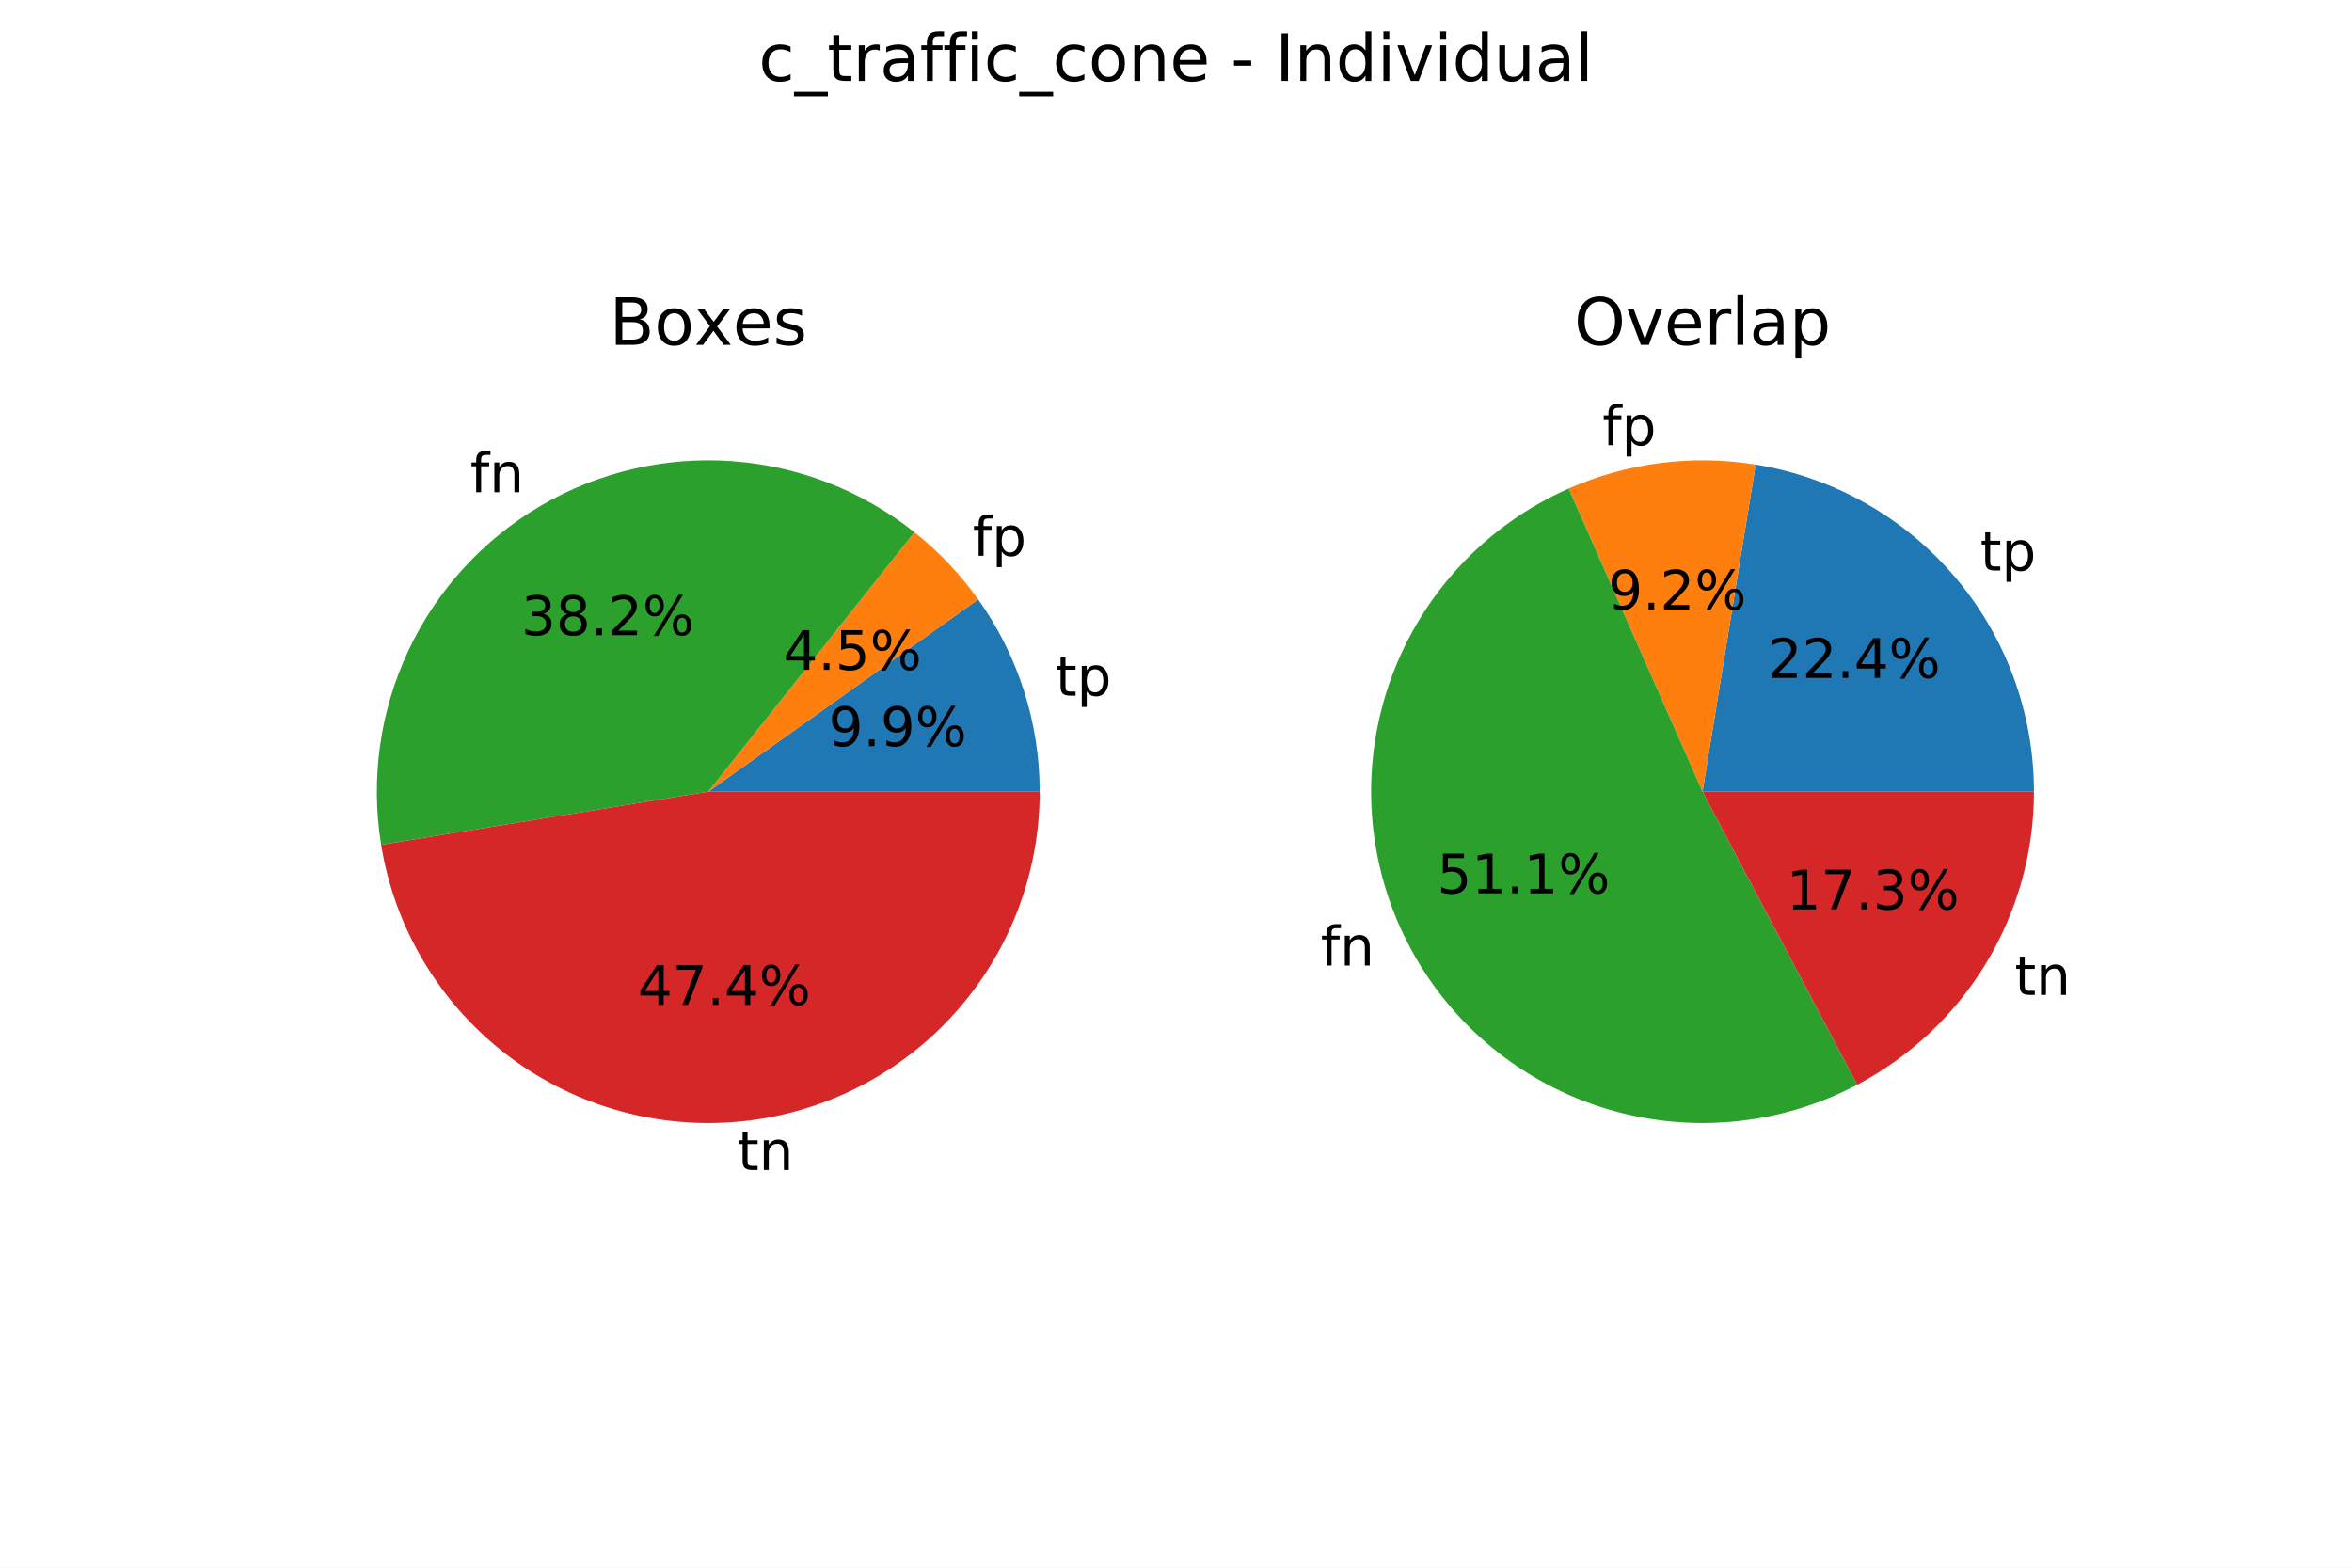
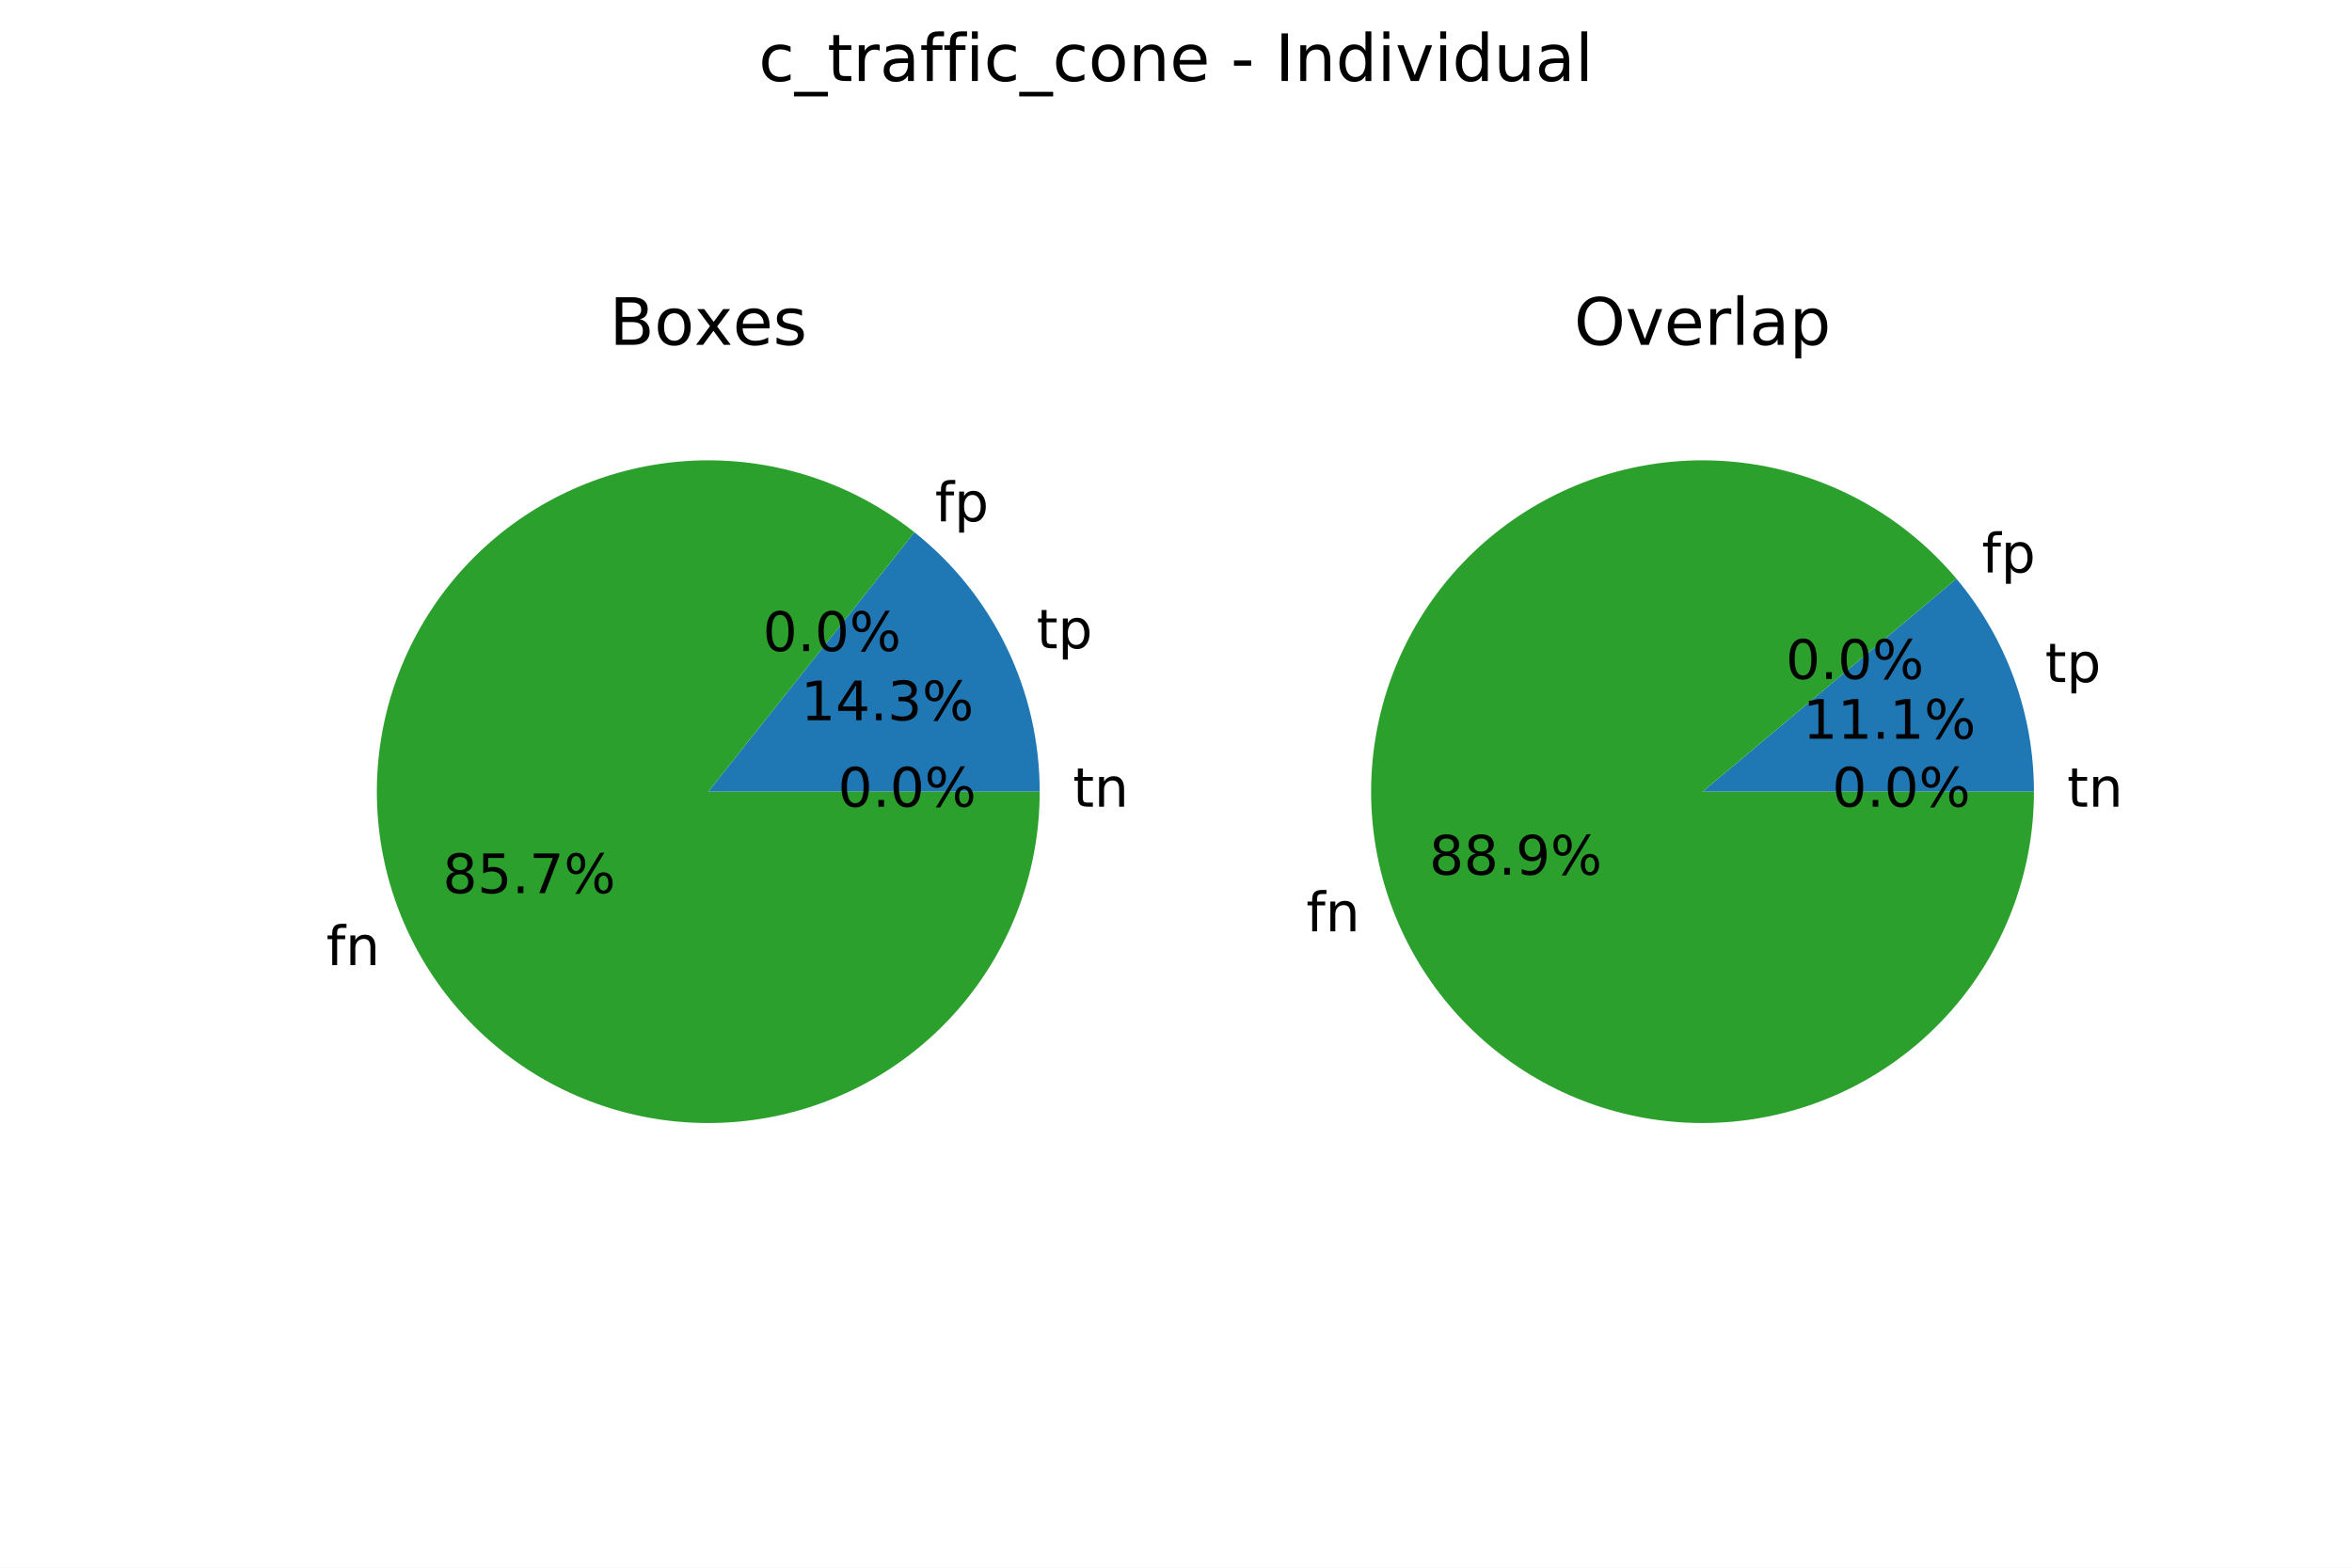
<svg xmlns="http://www.w3.org/2000/svg" xmlns:xlink="http://www.w3.org/1999/xlink" height="288pt" version="1.1" viewBox="0 0 432 288" width="432pt">
  <defs>
    <style type="text/css">
*{stroke-linecap:butt;stroke-linejoin:round;}
  </style>
  </defs>
  <g id="figure_1">
    <g id="patch_1">
      <path d="M 0 288  L 432 288  L 432 0  L 0 0  z " style="fill:#ffffff;" />
    </g>
    <g id="axes_1">
      <g id="patch_2">
-         <path d="M 190.964 145.44  C 190.964 139.146 189.988 132.89 188.07 126.896  C 186.153 120.901 183.317 115.24 179.665 110.114  L 130.091 145.44  L 190.964 145.44  z " style="fill:#1f77b4;" />
+         <path d="M 190.964 145.44  C 190.964 136.277 188.895 127.23 184.911 118.978  C 180.928 110.726 175.132 103.479 167.957 97.778  L 130.091 145.44  L 190.964 145.44  z " style="fill:#1f77b4;" />
      </g>
      <g id="patch_3">
-         <path d="M 179.665 110.114  C 178.014 107.797 176.202 105.599 174.244 103.535  C 172.285 101.472 170.185 99.548 167.957 97.778  L 130.091 145.44  L 179.665 110.114  z " style="fill:#ff7f0e;" />
+         <path d="M 167.957 97.778  C 167.957 97.778 167.957 97.778 167.957 97.778  L 130.091 145.44  L 167.957 97.778  z " style="fill:#ff7f0e;" />
      </g>
      <g id="patch_4">
-         <path d="M 167.957 97.778  C 158.342 90.139 146.636 85.586 134.386 84.719  C 122.136 83.852 109.906 86.713 99.311 92.922  C 88.716 99.132 80.244 108.405 75.014 119.516  C 69.784 130.627 68.037 143.065 70.004 155.187  L 130.091 145.44  L 167.957 97.778  z " style="fill:#2ca02c;" />
+         <path d="M 167.957 97.778  C 162.599 93.521 156.561 90.198 150.097 87.949  C 143.634 85.7 136.837 84.556 129.993 84.567  C 123.15 84.578 116.357 85.743 109.9 88.013  C 103.444 90.283 97.417 93.626 92.072 97.9  C 86.727 102.174 82.141 107.319 78.508 113.119  C 74.874 118.918 72.244 125.289 70.729 131.962  C 69.214 138.636 68.835 145.518 69.608 152.318  C 70.381 159.118 72.296 165.739 75.271 171.902  C 78.246 178.065 82.239 183.683 87.082 188.518  C 91.925 193.353 97.549 197.337 103.717 200.303  C 109.885 203.268 116.509 205.172 123.31 205.934  C 130.111 206.696 136.992 206.306 143.664 204.78  C 150.335 203.254 156.701 200.614 162.495 196.971  C 168.288 193.328 173.426 188.734 177.692 183.383  C 181.958 178.031 185.29 171.998 187.55 165.538  C 189.81 159.079 190.964 152.284 190.964 145.44  L 130.091 145.44  L 167.957 97.778  z " style="fill:#2ca02c;" />
      </g>
      <g id="patch_5">
-         <path d="M 70.004 155.187  C 72.452 170.283 80.503 183.916 92.539 193.35  C 104.576 202.784 119.736 207.344 134.98 206.116  C 150.224 204.888 164.459 197.959 174.83 186.719  C 185.2 175.479 190.964 160.733 190.964 145.44  L 130.091 145.44  L 70.004 155.187  z " style="fill:#d62728;" />
+         <path d="M 190.964 145.44  C 190.964 145.44 190.964 145.44 190.964 145.44  L 130.091 145.44  L 190.964 145.44  z " style="fill:#d62728;" />
      </g>
      <g id="matplotlib.axis_1" />
      <g id="matplotlib.axis_2" />
      <g id="text_1">
        <defs>
          <path d="M 18.312 70.219  L 18.312 54.688  L 36.812 54.688  L 36.812 47.703  L 18.312 47.703  L 18.312 18.016  Q 18.312 11.328 20.141 9.422  Q 21.969 7.516 27.594 7.516  L 36.812 7.516  L 36.812 0  L 27.594 0  Q 17.188 0 13.234 3.875  Q 9.281 7.766 9.281 18.016  L 9.281 47.703  L 2.688 47.703  L 2.688 54.688  L 9.281 54.688  L 9.281 70.219  z " id="DejaVuSans-116" />
          <path d="M 18.109 8.203  L 18.109 -20.797  L 9.078 -20.797  L 9.078 54.688  L 18.109 54.688  L 18.109 46.391  Q 20.953 51.266 25.266 53.625  Q 29.594 56 35.594 56  Q 45.562 56 51.781 48.094  Q 58.016 40.188 58.016 27.297  Q 58.016 14.406 51.781 6.484  Q 45.562 -1.422 35.594 -1.422  Q 29.594 -1.422 25.266 0.953  Q 20.953 3.328 18.109 8.203  z M 48.688 27.297  Q 48.688 37.203 44.609 42.844  Q 40.531 48.484 33.406 48.484  Q 26.266 48.484 22.188 42.844  Q 18.109 37.203 18.109 27.297  Q 18.109 17.391 22.188 11.75  Q 26.266 6.109 33.406 6.109  Q 40.531 6.109 44.609 11.75  Q 48.688 17.391 48.688 27.297  z " id="DejaVuSans-112" />
        </defs>
-         <g transform="translate(193.8681 127.8004)scale(0.1 -0.1)">
+         <g transform="translate(190.3932 119.0913)scale(0.1 -0.1)">
          <use xlink:href="#DejaVuSans-116" />
          <use x="39.209" xlink:href="#DejaVuSans-112" />
        </g>
      </g>
      <g id="text_2">
        <defs>
-           <path d="M 10.984 1.516  L 10.984 10.5  Q 14.703 8.734 18.5 7.812  Q 22.312 6.891 25.984 6.891  Q 35.75 6.891 40.891 13.453  Q 46.047 20.016 46.781 33.406  Q 43.953 29.203 39.594 26.953  Q 35.25 24.703 29.984 24.703  Q 19.047 24.703 12.672 31.312  Q 6.297 37.938 6.297 49.422  Q 6.297 60.641 12.938 67.422  Q 19.578 74.219 30.609 74.219  Q 43.266 74.219 49.922 64.516  Q 56.594 54.828 56.594 36.375  Q 56.594 19.141 48.406 8.859  Q 40.234 -1.422 26.422 -1.422  Q 22.703 -1.422 18.891 -0.688  Q 15.094 0.047 10.984 1.516  z M 30.609 32.422  Q 37.25 32.422 41.125 36.953  Q 45.016 41.5 45.016 49.422  Q 45.016 57.281 41.125 61.844  Q 37.25 66.406 30.609 66.406  Q 23.969 66.406 20.094 61.844  Q 16.219 57.281 16.219 49.422  Q 16.219 41.5 20.094 36.953  Q 23.969 32.422 30.609 32.422  z " id="DejaVuSans-57" />
+           <path d="M 12.406 8.297  L 28.516 8.297  L 28.516 63.922  L 10.984 60.406  L 10.984 69.391  L 28.422 72.906  L 38.281 72.906  L 38.281 8.297  L 54.391 8.297  L 54.391 0  L 12.406 0  z " id="DejaVuSans-49" />
+           <path d="M 37.797 64.312  L 12.891 25.391  L 37.797 25.391  z M 35.203 72.906  L 47.609 72.906  L 47.609 25.391  L 58.016 25.391  L 58.016 17.188  L 47.609 17.188  L 47.609 0  L 37.797 0  L 37.797 17.188  L 4.891 17.188  L 4.891 26.703  z " id="DejaVuSans-52" />
          <path d="M 10.688 12.406  L 21 12.406  L 21 0  L 10.688 0  z " id="DejaVuSans-46" />
+           <path d="M 40.578 39.312  Q 47.656 37.797 51.625 33  Q 55.609 28.219 55.609 21.188  Q 55.609 10.406 48.188 4.484  Q 40.766 -1.422 27.094 -1.422  Q 22.516 -1.422 17.656 -0.516  Q 12.797 0.391 7.625 2.203  L 7.625 11.719  Q 11.719 9.328 16.594 8.109  Q 21.484 6.891 26.812 6.891  Q 36.078 6.891 40.938 10.547  Q 45.797 14.203 45.797 21.188  Q 45.797 27.641 41.281 31.266  Q 36.766 34.906 28.719 34.906  L 20.219 34.906  L 20.219 43.016  L 29.109 43.016  Q 36.375 43.016 40.234 45.922  Q 44.094 48.828 44.094 54.297  Q 44.094 59.906 40.109 62.906  Q 36.141 65.922 28.719 65.922  Q 24.656 65.922 20.016 65.031  Q 15.375 64.156 9.812 62.312  L 9.812 71.094  Q 15.438 72.656 20.344 73.438  Q 25.25 74.219 29.594 74.219  Q 40.828 74.219 47.359 69.109  Q 53.906 64.016 53.906 55.328  Q 53.906 49.266 50.438 45.094  Q 46.969 40.922 40.578 39.312  z " id="DejaVuSans-51" />
          <path d="M 72.703 32.078  Q 68.453 32.078 66.031 28.469  Q 63.625 24.859 63.625 18.406  Q 63.625 12.062 66.031 8.422  Q 68.453 4.781 72.703 4.781  Q 76.859 4.781 79.266 8.422  Q 81.688 12.062 81.688 18.406  Q 81.688 24.812 79.266 28.438  Q 76.859 32.078 72.703 32.078  z M 72.703 38.281  Q 80.422 38.281 84.953 32.906  Q 89.5 27.547 89.5 18.406  Q 89.5 9.281 84.938 3.922  Q 80.375 -1.422 72.703 -1.422  Q 64.891 -1.422 60.344 3.922  Q 55.812 9.281 55.812 18.406  Q 55.812 27.594 60.375 32.938  Q 64.938 38.281 72.703 38.281  z M 22.312 68.016  Q 18.109 68.016 15.688 64.375  Q 13.281 60.75 13.281 54.391  Q 13.281 47.953 15.672 44.328  Q 18.062 40.719 22.312 40.719  Q 26.562 40.719 28.969 44.328  Q 31.391 47.953 31.391 54.391  Q 31.391 60.688 28.953 64.344  Q 26.516 68.016 22.312 68.016  z M 66.406 74.219  L 74.219 74.219  L 28.609 -1.422  L 20.797 -1.422  z M 22.312 74.219  Q 30.031 74.219 34.609 68.875  Q 39.203 63.531 39.203 54.391  Q 39.203 45.172 34.641 39.844  Q 30.078 34.516 22.312 34.516  Q 14.547 34.516 10.031 39.859  Q 5.516 45.219 5.516 54.391  Q 5.516 63.484 10.047 68.844  Q 14.594 74.219 22.312 74.219  z " id="DejaVuSans-37" />
        </defs>
-         <g transform="translate(152.1761 137.0727)scale(0.1 -0.1)">
-           <use xlink:href="#DejaVuSans-57" />
-           <use x="63.623" xlink:href="#DejaVuSans-46" />
-           <use x="95.41" xlink:href="#DejaVuSans-57" />
-           <use x="159.033" xlink:href="#DejaVuSans-37" />
+         <g transform="translate(147.0994 132.3222)scale(0.1 -0.1)">
+           <use xlink:href="#DejaVuSans-49" />
+           <use x="63.623" xlink:href="#DejaVuSans-52" />
+           <use x="127.246" xlink:href="#DejaVuSans-46" />
+           <use x="159.033" xlink:href="#DejaVuSans-51" />
+           <use x="222.656" xlink:href="#DejaVuSans-37" />
        </g>
      </g>
      <g id="text_3">
        <defs>
          <path d="M 37.109 75.984  L 37.109 68.5  L 28.516 68.5  Q 23.688 68.5 21.797 66.547  Q 19.922 64.594 19.922 59.516  L 19.922 54.688  L 34.719 54.688  L 34.719 47.703  L 19.922 47.703  L 19.922 0  L 10.891 0  L 10.891 47.703  L 2.297 47.703  L 2.297 54.688  L 10.891 54.688  L 10.891 58.5  Q 10.891 67.625 15.141 71.797  Q 19.391 75.984 28.609 75.984  z " id="DejaVuSans-102" />
        </defs>
-         <g transform="translate(178.6592 102.1042)scale(0.1 -0.1)">
+         <g transform="translate(171.7438 95.77156)scale(0.1 -0.1)">
          <use xlink:href="#DejaVuSans-102" />
          <use x="35.205" xlink:href="#DejaVuSans-112" />
        </g>
      </g>
      <g id="text_4">
        <defs>
-           <path d="M 37.797 64.312  L 12.891 25.391  L 37.797 25.391  z M 35.203 72.906  L 47.609 72.906  L 47.609 25.391  L 58.016 25.391  L 58.016 17.188  L 47.609 17.188  L 47.609 0  L 37.797 0  L 37.797 17.188  L 4.891 17.188  L 4.891 26.703  z " id="DejaVuSans-52" />
+           <path d="M 31.781 66.406  Q 24.172 66.406 20.328 58.906  Q 16.5 51.422 16.5 36.375  Q 16.5 21.391 20.328 13.891  Q 24.172 6.391 31.781 6.391  Q 39.453 6.391 43.281 13.891  Q 47.125 21.391 47.125 36.375  Q 47.125 51.422 43.281 58.906  Q 39.453 66.406 31.781 66.406  z M 31.781 74.219  Q 44.047 74.219 50.516 64.516  Q 56.984 54.828 56.984 36.375  Q 56.984 17.969 50.516 8.266  Q 44.047 -1.422 31.781 -1.422  Q 19.531 -1.422 13.062 8.266  Q 6.594 17.969 6.594 36.375  Q 6.594 54.828 13.062 64.516  Q 19.531 74.219 31.781 74.219  z " id="DejaVuSans-48" />
+         </defs>
+         <g transform="translate(140.1083 119.6024)scale(0.1 -0.1)">
+           <use xlink:href="#DejaVuSans-48" />
+           <use x="63.623" xlink:href="#DejaVuSans-46" />
+           <use x="95.41" xlink:href="#DejaVuSans-48" />
+           <use x="159.033" xlink:href="#DejaVuSans-37" />
+         </g>
+       </g>
+       <g id="text_5">
+         <defs>
+           <path d="M 54.891 33.016  L 54.891 0  L 45.906 0  L 45.906 32.719  Q 45.906 40.484 42.875 44.328  Q 39.844 48.188 33.797 48.188  Q 26.516 48.188 22.312 43.547  Q 18.109 38.922 18.109 30.906  L 18.109 0  L 9.078 0  L 9.078 54.688  L 18.109 54.688  L 18.109 46.188  Q 21.344 51.125 25.703 53.562  Q 30.078 56 35.797 56  Q 45.219 56 50.047 50.172  Q 54.891 44.344 54.891 33.016  z " id="DejaVuSans-110" />
+         </defs>
+         <g transform="translate(59.93085 177.3075)scale(0.1 -0.1)">
+           <use xlink:href="#DejaVuSans-102" />
+           <use x="35.205" xlink:href="#DejaVuSans-110" />
+         </g>
+       </g>
+       <g id="text_6">
+         <defs>
+           <path d="M 31.781 34.625  Q 24.75 34.625 20.719 30.859  Q 16.703 27.094 16.703 20.516  Q 16.703 13.922 20.719 10.156  Q 24.75 6.391 31.781 6.391  Q 38.812 6.391 42.859 10.172  Q 46.922 13.969 46.922 20.516  Q 46.922 27.094 42.891 30.859  Q 38.875 34.625 31.781 34.625  z M 21.922 38.812  Q 15.578 40.375 12.031 44.719  Q 8.5 49.078 8.5 55.328  Q 8.5 64.062 14.719 69.141  Q 20.953 74.219 31.781 74.219  Q 42.672 74.219 48.875 69.141  Q 55.078 64.062 55.078 55.328  Q 55.078 49.078 51.531 44.719  Q 48 40.375 41.703 38.812  Q 48.828 37.156 52.797 32.312  Q 56.781 27.484 56.781 20.516  Q 56.781 9.906 50.312 4.234  Q 43.844 -1.422 31.781 -1.422  Q 19.734 -1.422 13.25 4.234  Q 6.781 9.906 6.781 20.516  Q 6.781 27.484 10.781 32.312  Q 14.797 37.156 21.922 38.812  z M 18.312 54.391  Q 18.312 48.734 21.844 45.562  Q 25.391 42.391 31.781 42.391  Q 38.141 42.391 41.719 45.562  Q 45.312 48.734 45.312 54.391  Q 45.312 60.062 41.719 63.234  Q 38.141 66.406 31.781 66.406  Q 25.391 66.406 21.844 63.234  Q 18.312 60.062 18.312 54.391  z " id="DejaVuSans-56" />
          <path d="M 10.797 72.906  L 49.516 72.906  L 49.516 64.594  L 19.828 64.594  L 19.828 46.734  Q 21.969 47.469 24.109 47.828  Q 26.266 48.188 28.422 48.188  Q 40.625 48.188 47.75 41.5  Q 54.891 34.812 54.891 23.391  Q 54.891 11.625 47.562 5.094  Q 40.234 -1.422 26.906 -1.422  Q 22.312 -1.422 17.547 -0.641  Q 12.797 0.141 7.719 1.703  L 7.719 11.625  Q 12.109 9.234 16.797 8.062  Q 21.484 6.891 26.703 6.891  Q 35.156 6.891 40.078 11.328  Q 45.016 15.766 45.016 23.391  Q 45.016 31 40.078 35.438  Q 35.156 39.891 26.703 39.891  Q 22.75 39.891 18.812 39.016  Q 14.891 38.141 10.797 36.281  z " id="DejaVuSans-53" />
-         </defs>
-         <g transform="translate(143.8804 123.0566)scale(0.1 -0.1)">
-           <use xlink:href="#DejaVuSans-52" />
-           <use x="63.623" xlink:href="#DejaVuSans-46" />
-           <use x="95.41" xlink:href="#DejaVuSans-53" />
-           <use x="159.033" xlink:href="#DejaVuSans-37" />
-         </g>
-       </g>
-       <g id="text_5">
-         <defs>
-           <path d="M 54.891 33.016  L 54.891 0  L 45.906 0  L 45.906 32.719  Q 45.906 40.484 42.875 44.328  Q 39.844 48.188 33.797 48.188  Q 26.516 48.188 22.312 43.547  Q 18.109 38.922 18.109 30.906  L 18.109 0  L 9.078 0  L 9.078 54.688  L 18.109 54.688  L 18.109 46.188  Q 21.344 51.125 25.703 53.562  Q 30.078 56 35.797 56  Q 45.219 56 50.047 50.172  Q 54.891 44.344 54.891 33.016  z " id="DejaVuSans-110" />
-         </defs>
-         <g transform="translate(86.37548 90.42998)scale(0.1 -0.1)">
-           <use xlink:href="#DejaVuSans-102" />
-           <use x="35.205" xlink:href="#DejaVuSans-110" />
-         </g>
-       </g>
-       <g id="text_6">
-         <defs>
-           <path d="M 40.578 39.312  Q 47.656 37.797 51.625 33  Q 55.609 28.219 55.609 21.188  Q 55.609 10.406 48.188 4.484  Q 40.766 -1.422 27.094 -1.422  Q 22.516 -1.422 17.656 -0.516  Q 12.797 0.391 7.625 2.203  L 7.625 11.719  Q 11.719 9.328 16.594 8.109  Q 21.484 6.891 26.812 6.891  Q 36.078 6.891 40.938 10.547  Q 45.797 14.203 45.797 21.188  Q 45.797 27.641 41.281 31.266  Q 36.766 34.906 28.719 34.906  L 20.219 34.906  L 20.219 43.016  L 29.109 43.016  Q 36.375 43.016 40.234 45.922  Q 44.094 48.828 44.094 54.297  Q 44.094 59.906 40.109 62.906  Q 36.141 65.922 28.719 65.922  Q 24.656 65.922 20.016 65.031  Q 15.375 64.156 9.812 62.312  L 9.812 71.094  Q 15.438 72.656 20.344 73.438  Q 25.25 74.219 29.594 74.219  Q 40.828 74.219 47.359 69.109  Q 53.906 64.016 53.906 55.328  Q 53.906 49.266 50.438 45.094  Q 46.969 40.922 40.578 39.312  z " id="DejaVuSans-51" />
-           <path d="M 31.781 34.625  Q 24.75 34.625 20.719 30.859  Q 16.703 27.094 16.703 20.516  Q 16.703 13.922 20.719 10.156  Q 24.75 6.391 31.781 6.391  Q 38.812 6.391 42.859 10.172  Q 46.922 13.969 46.922 20.516  Q 46.922 27.094 42.891 30.859  Q 38.875 34.625 31.781 34.625  z M 21.922 38.812  Q 15.578 40.375 12.031 44.719  Q 8.5 49.078 8.5 55.328  Q 8.5 64.062 14.719 69.141  Q 20.953 74.219 31.781 74.219  Q 42.672 74.219 48.875 69.141  Q 55.078 64.062 55.078 55.328  Q 55.078 49.078 51.531 44.719  Q 48 40.375 41.703 38.812  Q 48.828 37.156 52.797 32.312  Q 56.781 27.484 56.781 20.516  Q 56.781 9.906 50.312 4.234  Q 43.844 -1.422 31.781 -1.422  Q 19.734 -1.422 13.25 4.234  Q 6.781 9.906 6.781 20.516  Q 6.781 27.484 10.781 32.312  Q 14.797 37.156 21.922 38.812  z M 18.312 54.391  Q 18.312 48.734 21.844 45.562  Q 25.391 42.391 31.781 42.391  Q 38.141 42.391 41.719 45.562  Q 45.312 48.734 45.312 54.391  Q 45.312 60.062 41.719 63.234  Q 38.141 66.406 31.781 66.406  Q 25.391 66.406 21.844 63.234  Q 18.312 60.062 18.312 54.391  z " id="DejaVuSans-56" />
-           <path d="M 19.188 8.297  L 53.609 8.297  L 53.609 0  L 7.328 0  L 7.328 8.297  Q 12.938 14.109 22.625 23.891  Q 32.328 33.688 34.812 36.531  Q 39.547 41.844 41.422 45.531  Q 43.312 49.219 43.312 52.781  Q 43.312 58.594 39.234 62.25  Q 35.156 65.922 28.609 65.922  Q 23.969 65.922 18.812 64.312  Q 13.672 62.703 7.812 59.422  L 7.812 69.391  Q 13.766 71.781 18.938 73  Q 24.125 74.219 28.422 74.219  Q 39.75 74.219 46.484 68.547  Q 53.219 62.891 53.219 53.422  Q 53.219 48.922 51.531 44.891  Q 49.859 40.875 45.406 35.406  Q 44.188 33.984 37.641 27.219  Q 31.109 20.453 19.188 8.297  z " id="DejaVuSans-50" />
-         </defs>
-         <g transform="translate(95.73952 116.6888)scale(0.1 -0.1)">
-           <use xlink:href="#DejaVuSans-51" />
-           <use x="63.623" xlink:href="#DejaVuSans-56" />
-           <use x="127.246" xlink:href="#DejaVuSans-46" />
-           <use x="159.033" xlink:href="#DejaVuSans-50" />
+           <path d="M 8.203 72.906  L 55.078 72.906  L 55.078 68.703  L 28.609 0  L 18.312 0  L 43.219 64.594  L 8.203 64.594  z " id="DejaVuSans-55" />
+         </defs>
+         <g transform="translate(81.31518 164.0765)scale(0.1 -0.1)">
+           <use xlink:href="#DejaVuSans-56" />
+           <use x="63.623" xlink:href="#DejaVuSans-53" />
+           <use x="127.246" xlink:href="#DejaVuSans-46" />
+           <use x="159.033" xlink:href="#DejaVuSans-55" />
          <use x="222.656" xlink:href="#DejaVuSans-37" />
        </g>
      </g>
      <g id="text_7">
-         <g transform="translate(135.4692 214.943)scale(0.1 -0.1)">
+         <g transform="translate(197.0509 148.1994)scale(0.1 -0.1)">
          <use xlink:href="#DejaVuSans-116" />
          <use x="39.209" xlink:href="#DejaVuSans-110" />
        </g>
      </g>
      <g id="text_8">
-         <defs>
-           <path d="M 8.203 72.906  L 55.078 72.906  L 55.078 68.703  L 28.609 0  L 18.312 0  L 43.219 64.594  L 8.203 64.594  z " id="DejaVuSans-55" />
-         </defs>
-         <g transform="translate(117.141 184.605)scale(0.1 -0.1)">
-           <use xlink:href="#DejaVuSans-52" />
-           <use x="63.623" xlink:href="#DejaVuSans-55" />
-           <use x="127.246" xlink:href="#DejaVuSans-46" />
-           <use x="159.033" xlink:href="#DejaVuSans-52" />
-           <use x="222.656" xlink:href="#DejaVuSans-37" />
+         <g transform="translate(153.9122 148.1994)scale(0.1 -0.1)">
+           <use xlink:href="#DejaVuSans-48" />
+           <use x="63.623" xlink:href="#DejaVuSans-46" />
+           <use x="95.41" xlink:href="#DejaVuSans-48" />
+           <use x="159.033" xlink:href="#DejaVuSans-37" />
        </g>
      </g>
      <g id="text_9">
        <defs>
          <path d="M 19.672 34.812  L 19.672 8.109  L 35.5 8.109  Q 43.453 8.109 47.281 11.406  Q 51.125 14.703 51.125 21.484  Q 51.125 28.328 47.281 31.562  Q 43.453 34.812 35.5 34.812  z M 19.672 64.797  L 19.672 42.828  L 34.281 42.828  Q 41.5 42.828 45.031 45.531  Q 48.578 48.25 48.578 53.812  Q 48.578 59.328 45.031 62.062  Q 41.5 64.797 34.281 64.797  z M 9.812 72.906  L 35.016 72.906  Q 46.297 72.906 52.391 68.219  Q 58.5 63.531 58.5 54.891  Q 58.5 48.188 55.375 44.234  Q 52.25 40.281 46.188 39.312  Q 53.469 37.75 57.5 32.781  Q 61.531 27.828 61.531 20.406  Q 61.531 10.641 54.891 5.312  Q 48.25 0 35.984 0  L 9.812 0  z " id="DejaVuSans-66" />
          <path d="M 30.609 48.391  Q 23.391 48.391 19.188 42.75  Q 14.984 37.109 14.984 27.297  Q 14.984 17.484 19.156 11.844  Q 23.344 6.203 30.609 6.203  Q 37.797 6.203 41.984 11.859  Q 46.188 17.531 46.188 27.297  Q 46.188 37.016 41.984 42.703  Q 37.797 48.391 30.609 48.391  z M 30.609 56  Q 42.328 56 49.016 48.375  Q 55.719 40.766 55.719 27.297  Q 55.719 13.875 49.016 6.219  Q 42.328 -1.422 30.609 -1.422  Q 18.844 -1.422 12.172 6.219  Q 5.516 13.875 5.516 27.297  Q 5.516 40.766 12.172 48.375  Q 18.844 56 30.609 56  z " id="DejaVuSans-111" />
          <path d="M 54.891 54.688  L 35.109 28.078  L 55.906 0  L 45.312 0  L 29.391 21.484  L 13.484 0  L 2.875 0  L 24.125 28.609  L 4.688 54.688  L 15.281 54.688  L 29.781 35.203  L 44.281 54.688  z " id="DejaVuSans-120" />
          <path d="M 56.203 29.594  L 56.203 25.203  L 14.891 25.203  Q 15.484 15.922 20.484 11.062  Q 25.484 6.203 34.422 6.203  Q 39.594 6.203 44.453 7.469  Q 49.312 8.734 54.109 11.281  L 54.109 2.781  Q 49.266 0.734 44.188 -0.344  Q 39.109 -1.422 33.891 -1.422  Q 20.797 -1.422 13.156 6.188  Q 5.516 13.812 5.516 26.812  Q 5.516 40.234 12.766 48.109  Q 20.016 56 32.328 56  Q 43.359 56 49.781 48.891  Q 56.203 41.797 56.203 29.594  z M 47.219 32.234  Q 47.125 39.594 43.094 43.984  Q 39.062 48.391 32.422 48.391  Q 24.906 48.391 20.391 44.141  Q 15.875 39.891 15.188 32.172  z " id="DejaVuSans-101" />
          <path d="M 44.281 53.078  L 44.281 44.578  Q 40.484 46.531 36.375 47.5  Q 32.281 48.484 27.875 48.484  Q 21.188 48.484 17.844 46.438  Q 14.5 44.391 14.5 40.281  Q 14.5 37.156 16.891 35.375  Q 19.281 33.594 26.516 31.984  L 29.594 31.297  Q 39.156 29.25 43.188 25.516  Q 47.219 21.781 47.219 15.094  Q 47.219 7.469 41.188 3.016  Q 35.156 -1.422 24.609 -1.422  Q 20.219 -1.422 15.453 -0.562  Q 10.688 0.297 5.422 2  L 5.422 11.281  Q 10.406 8.688 15.234 7.391  Q 20.062 6.109 24.812 6.109  Q 31.156 6.109 34.562 8.281  Q 37.984 10.453 37.984 14.406  Q 37.984 18.062 35.516 20.016  Q 33.062 21.969 24.703 23.781  L 21.578 24.516  Q 13.234 26.266 9.516 29.906  Q 5.812 33.547 5.812 39.891  Q 5.812 47.609 11.281 51.797  Q 16.75 56 26.812 56  Q 31.781 56 36.172 55.266  Q 40.578 54.547 44.281 53.078  z " id="DejaVuSans-115" />
        </defs>
        <g transform="translate(111.94 63.34909)scale(0.12 -0.12)">
          <use xlink:href="#DejaVuSans-66" />
          <use x="68.604" xlink:href="#DejaVuSans-111" />
          <use x="129.738" xlink:href="#DejaVuSans-120" />
          <use x="188.871" xlink:href="#DejaVuSans-101" />
          <use x="250.395" xlink:href="#DejaVuSans-115" />
        </g>
      </g>
    </g>
    <g id="axes_2">
      <g id="patch_6">
-         <path d="M 373.582 145.44  C 373.582 130.991 368.437 117.003 359.074 105.997  C 349.712 94.991 336.729 87.671 322.467 85.354  L 312.709 145.44  L 373.582 145.44  z " style="fill:#1f77b4;" />
+         <path d="M 373.582 145.44  C 373.582 138.341 372.34 131.296 369.913 124.625  C 367.485 117.954 363.909 111.759 359.347 106.32  L 312.709 145.44  L 373.582 145.44  z " style="fill:#1f77b4;" />
      </g>
      <g id="patch_7">
-         <path d="M 322.467 85.354  C 316.681 84.415 310.791 84.316 304.977 85.06  C 299.163 85.805 293.488 87.385 288.126 89.752  L 312.709 145.44  L 322.467 85.354  z " style="fill:#ff7f0e;" />
+         <path d="M 359.347 106.32  C 359.347 106.32 359.347 106.32 359.347 106.32  L 312.709 145.44  L 359.347 106.32  z " style="fill:#ff7f0e;" />
      </g>
      <g id="patch_8">
-         <path d="M 288.126 89.752  C 280.649 93.053 273.913 97.826 268.32 103.786  C 262.727 109.745 258.392 116.771 255.573 124.442  C 252.753 132.114 251.508 140.275 251.91 148.438  C 252.313 156.601 254.355 164.6 257.916 171.957  C 261.476 179.314 266.482 185.879 272.633 191.26  C 278.785 196.64 285.958 200.727 293.724 203.276  C 301.489 205.825 309.689 206.785 317.833 206.097  C 325.977 205.409 333.9 203.088 341.127 199.272  L 312.709 145.44  L 288.126 89.752  z " style="fill:#2ca02c;" />
+         <path d="M 359.347 106.32  C 354.784 100.879 349.303 96.279 343.154 92.728  C 337.005 89.176 330.282 86.728 323.289 85.494  C 316.296 84.26 309.141 84.258 302.147 85.491  C 295.154 86.723 288.43 89.169 282.28 92.719  C 276.13 96.268 270.648 100.867 266.083 106.306  C 261.518 111.745 257.939 117.942 255.51 124.614  C 253.08 131.287 251.837 138.333 251.836 145.434  C 251.836 152.535 253.078 159.582 255.506 166.255  C 257.934 172.928 261.511 179.125 266.075 184.565  C 270.639 190.005 276.12 194.604 282.269 198.155  C 288.419 201.706 295.142 204.154 302.135 205.387  C 309.128 206.621 316.284 206.621 323.277 205.388  C 330.27 204.156 336.994 201.709 343.144 198.158  C 349.293 194.608 354.775 190.009 359.339 184.569  C 363.904 179.13 367.482 172.933 369.911 166.26  C 372.339 159.588 373.582 152.541 373.582 145.44  L 312.709 145.44  L 359.347 106.32  z " style="fill:#2ca02c;" />
      </g>
      <g id="patch_9">
-         <path d="M 341.127 199.272  C 350.922 194.101 359.122 186.354 364.841 176.869  C 370.559 167.384 373.582 156.516 373.582 145.44  L 312.709 145.44  L 341.127 199.272  z " style="fill:#d62728;" />
+         <path d="M 373.582 145.44  C 373.582 145.44 373.582 145.44 373.582 145.44  L 312.709 145.44  L 373.582 145.44  z " style="fill:#d62728;" />
      </g>
      <g id="matplotlib.axis_3" />
      <g id="matplotlib.axis_4" />
      <g id="text_10">
-         <g transform="translate(363.7108 104.8119)scale(0.1 -0.1)">
+         <g transform="translate(375.6329 125.3032)scale(0.1 -0.1)">
          <use xlink:href="#DejaVuSans-116" />
          <use x="39.209" xlink:href="#DejaVuSans-112" />
        </g>
      </g>
      <g id="text_11">
-         <g transform="translate(324.6446 124.5335)scale(0.1 -0.1)">
-           <use xlink:href="#DejaVuSans-50" />
-           <use x="63.623" xlink:href="#DejaVuSans-50" />
-           <use x="127.246" xlink:href="#DejaVuSans-46" />
-           <use x="159.033" xlink:href="#DejaVuSans-52" />
+         <g transform="translate(331.1476 135.7106)scale(0.1 -0.1)">
+           <use xlink:href="#DejaVuSans-49" />
+           <use x="63.623" xlink:href="#DejaVuSans-49" />
+           <use x="127.246" xlink:href="#DejaVuSans-46" />
+           <use x="159.033" xlink:href="#DejaVuSans-49" />
          <use x="222.656" xlink:href="#DejaVuSans-37" />
        </g>
      </g>
      <g id="text_12">
-         <g transform="translate(294.335 81.78175)scale(0.1 -0.1)">
+         <g transform="translate(364.011 105.1673)scale(0.1 -0.1)">
          <use xlink:href="#DejaVuSans-102" />
          <use x="35.205" xlink:href="#DejaVuSans-112" />
        </g>
      </g>
      <g id="text_13">
-         <g transform="translate(295.3675 111.9716)scale(0.1 -0.1)">
-           <use xlink:href="#DejaVuSans-57" />
-           <use x="63.623" xlink:href="#DejaVuSans-46" />
-           <use x="95.41" xlink:href="#DejaVuSans-50" />
+         <g transform="translate(327.9896 124.7274)scale(0.1 -0.1)">
+           <use xlink:href="#DejaVuSans-48" />
+           <use x="63.623" xlink:href="#DejaVuSans-46" />
+           <use x="95.41" xlink:href="#DejaVuSans-48" />
          <use x="159.033" xlink:href="#DejaVuSans-37" />
        </g>
      </g>
      <g id="text_14">
-         <g transform="translate(242.5784 177.3681)scale(0.1 -0.1)">
+         <g transform="translate(239.9274 171.0955)scale(0.1 -0.1)">
          <use xlink:href="#DejaVuSans-102" />
          <use x="35.205" xlink:href="#DejaVuSans-110" />
        </g>
      </g>
      <g id="text_15">
        <defs>
-           <path d="M 12.406 8.297  L 28.516 8.297  L 28.516 63.922  L 10.984 60.406  L 10.984 69.391  L 28.422 72.906  L 38.281 72.906  L 38.281 8.297  L 54.391 8.297  L 54.391 0  L 12.406 0  z " id="DejaVuSans-49" />
-         </defs>
-         <g transform="translate(263.9494 164.1096)scale(0.1 -0.1)">
-           <use xlink:href="#DejaVuSans-53" />
-           <use x="63.623" xlink:href="#DejaVuSans-49" />
-           <use x="127.246" xlink:href="#DejaVuSans-46" />
-           <use x="159.033" xlink:href="#DejaVuSans-49" />
+           <path d="M 10.984 1.516  L 10.984 10.5  Q 14.703 8.734 18.5 7.812  Q 22.312 6.891 25.984 6.891  Q 35.75 6.891 40.891 13.453  Q 46.047 20.016 46.781 33.406  Q 43.953 29.203 39.594 26.953  Q 35.25 24.703 29.984 24.703  Q 19.047 24.703 12.672 31.312  Q 6.297 37.938 6.297 49.422  Q 6.297 60.641 12.938 67.422  Q 19.578 74.219 30.609 74.219  Q 43.266 74.219 49.922 64.516  Q 56.594 54.828 56.594 36.375  Q 56.594 19.141 48.406 8.859  Q 40.234 -1.422 26.422 -1.422  Q 22.703 -1.422 18.891 -0.688  Q 15.094 0.047 10.984 1.516  z M 30.609 32.422  Q 37.25 32.422 41.125 36.953  Q 45.016 41.5 45.016 49.422  Q 45.016 57.281 41.125 61.844  Q 37.25 66.406 30.609 66.406  Q 23.969 66.406 20.094 61.844  Q 16.219 57.281 16.219 49.422  Q 16.219 41.5 20.094 36.953  Q 23.969 32.422 30.609 32.422  z " id="DejaVuSans-57" />
+         </defs>
+         <g transform="translate(262.5034 160.6882)scale(0.1 -0.1)">
+           <use xlink:href="#DejaVuSans-56" />
+           <use x="63.623" xlink:href="#DejaVuSans-56" />
+           <use x="127.246" xlink:href="#DejaVuSans-46" />
+           <use x="159.033" xlink:href="#DejaVuSans-57" />
          <use x="222.656" xlink:href="#DejaVuSans-37" />
        </g>
      </g>
      <g id="text_16">
-         <g transform="translate(370.0537 182.7715)scale(0.1 -0.1)">
+         <g transform="translate(379.6691 148.1994)scale(0.1 -0.1)">
          <use xlink:href="#DejaVuSans-116" />
          <use x="39.209" xlink:href="#DejaVuSans-110" />
        </g>
      </g>
      <g id="text_17">
-         <g transform="translate(328.1044 167.0569)scale(0.1 -0.1)">
-           <use xlink:href="#DejaVuSans-49" />
-           <use x="63.623" xlink:href="#DejaVuSans-55" />
-           <use x="127.246" xlink:href="#DejaVuSans-46" />
-           <use x="159.033" xlink:href="#DejaVuSans-51" />
-           <use x="222.656" xlink:href="#DejaVuSans-37" />
+         <g transform="translate(336.5304 148.1994)scale(0.1 -0.1)">
+           <use xlink:href="#DejaVuSans-48" />
+           <use x="63.623" xlink:href="#DejaVuSans-46" />
+           <use x="95.41" xlink:href="#DejaVuSans-48" />
+           <use x="159.033" xlink:href="#DejaVuSans-37" />
        </g>
      </g>
      <g id="text_18">
        <defs>
          <path d="M 39.406 66.219  Q 28.656 66.219 22.328 58.203  Q 16.016 50.203 16.016 36.375  Q 16.016 22.609 22.328 14.594  Q 28.656 6.594 39.406 6.594  Q 50.141 6.594 56.422 14.594  Q 62.703 22.609 62.703 36.375  Q 62.703 50.203 56.422 58.203  Q 50.141 66.219 39.406 66.219  z M 39.406 74.219  Q 54.734 74.219 63.906 63.938  Q 73.094 53.656 73.094 36.375  Q 73.094 19.141 63.906 8.859  Q 54.734 -1.422 39.406 -1.422  Q 24.031 -1.422 14.812 8.828  Q 5.609 19.094 5.609 36.375  Q 5.609 53.656 14.812 63.938  Q 24.031 74.219 39.406 74.219  z " id="DejaVuSans-79" />
          <path d="M 2.984 54.688  L 12.5 54.688  L 29.594 8.797  L 46.688 54.688  L 56.203 54.688  L 35.688 0  L 23.484 0  z " id="DejaVuSans-118" />
          <path d="M 41.109 46.297  Q 39.594 47.172 37.812 47.578  Q 36.031 48 33.891 48  Q 26.266 48 22.188 43.047  Q 18.109 38.094 18.109 28.812  L 18.109 0  L 9.078 0  L 9.078 54.688  L 18.109 54.688  L 18.109 46.188  Q 20.953 51.172 25.484 53.578  Q 30.031 56 36.531 56  Q 37.453 56 38.578 55.875  Q 39.703 55.766 41.062 55.516  z " id="DejaVuSans-114" />
          <path d="M 9.422 75.984  L 18.406 75.984  L 18.406 0  L 9.422 0  z " id="DejaVuSans-108" />
          <path d="M 34.281 27.484  Q 23.391 27.484 19.188 25  Q 14.984 22.516 14.984 16.5  Q 14.984 11.719 18.141 8.906  Q 21.297 6.109 26.703 6.109  Q 34.188 6.109 38.703 11.406  Q 43.219 16.703 43.219 25.484  L 43.219 27.484  z M 52.203 31.203  L 52.203 0  L 43.219 0  L 43.219 8.297  Q 40.141 3.328 35.547 0.953  Q 30.953 -1.422 24.312 -1.422  Q 15.922 -1.422 10.953 3.297  Q 6 8.016 6 15.922  Q 6 25.141 12.172 29.828  Q 18.359 34.516 30.609 34.516  L 43.219 34.516  L 43.219 35.406  Q 43.219 41.609 39.141 45  Q 35.062 48.391 27.688 48.391  Q 23 48.391 18.547 47.266  Q 14.109 46.141 10.016 43.891  L 10.016 52.203  Q 14.938 54.109 19.578 55.047  Q 24.219 56 28.609 56  Q 40.484 56 46.344 49.844  Q 52.203 43.703 52.203 31.203  z " id="DejaVuSans-97" />
        </defs>
        <g transform="translate(289.1235 63.34909)scale(0.12 -0.12)">
          <use xlink:href="#DejaVuSans-79" />
          <use x="78.711" xlink:href="#DejaVuSans-118" />
          <use x="137.891" xlink:href="#DejaVuSans-101" />
          <use x="199.414" xlink:href="#DejaVuSans-114" />
          <use x="240.527" xlink:href="#DejaVuSans-108" />
          <use x="268.311" xlink:href="#DejaVuSans-97" />
          <use x="329.59" xlink:href="#DejaVuSans-112" />
        </g>
      </g>
    </g>
    <g id="text_19">
      <defs>
        <path d="M 48.781 52.594  L 48.781 44.188  Q 44.969 46.297 41.141 47.344  Q 37.312 48.391 33.406 48.391  Q 24.656 48.391 19.812 42.844  Q 14.984 37.312 14.984 27.297  Q 14.984 17.281 19.812 11.734  Q 24.656 6.203 33.406 6.203  Q 37.312 6.203 41.141 7.25  Q 44.969 8.297 48.781 10.406  L 48.781 2.094  Q 45.016 0.344 40.984 -0.531  Q 36.969 -1.422 32.422 -1.422  Q 20.062 -1.422 12.781 6.344  Q 5.516 14.109 5.516 27.297  Q 5.516 40.672 12.859 48.328  Q 20.219 56 33.016 56  Q 37.156 56 41.109 55.141  Q 45.062 54.297 48.781 52.594  z " id="DejaVuSans-99" />
        <path d="M 50.984 -16.609  L 50.984 -23.578  L -0.984 -23.578  L -0.984 -16.609  z " id="DejaVuSans-95" />
        <path d="M 9.422 54.688  L 18.406 54.688  L 18.406 0  L 9.422 0  z M 9.422 75.984  L 18.406 75.984  L 18.406 64.594  L 9.422 64.594  z " id="DejaVuSans-105" />
        <path id="DejaVuSans-32" />
        <path d="M 4.891 31.391  L 31.203 31.391  L 31.203 23.391  L 4.891 23.391  z " id="DejaVuSans-45" />
        <path d="M 9.812 72.906  L 19.672 72.906  L 19.672 0  L 9.812 0  z " id="DejaVuSans-73" />
        <path d="M 45.406 46.391  L 45.406 75.984  L 54.391 75.984  L 54.391 0  L 45.406 0  L 45.406 8.203  Q 42.578 3.328 38.25 0.953  Q 33.938 -1.422 27.875 -1.422  Q 17.969 -1.422 11.734 6.484  Q 5.516 14.406 5.516 27.297  Q 5.516 40.188 11.734 48.094  Q 17.969 56 27.875 56  Q 33.938 56 38.25 53.625  Q 42.578 51.266 45.406 46.391  z M 14.797 27.297  Q 14.797 17.391 18.875 11.75  Q 22.953 6.109 30.078 6.109  Q 37.203 6.109 41.297 11.75  Q 45.406 17.391 45.406 27.297  Q 45.406 37.203 41.297 42.844  Q 37.203 48.484 30.078 48.484  Q 22.953 48.484 18.875 42.844  Q 14.797 37.203 14.797 27.297  z " id="DejaVuSans-100" />
        <path d="M 8.5 21.578  L 8.5 54.688  L 17.484 54.688  L 17.484 21.922  Q 17.484 14.156 20.5 10.266  Q 23.531 6.391 29.594 6.391  Q 36.859 6.391 41.078 11.031  Q 45.312 15.672 45.312 23.688  L 45.312 54.688  L 54.297 54.688  L 54.297 0  L 45.312 0  L 45.312 8.406  Q 42.047 3.422 37.719 1  Q 33.406 -1.422 27.688 -1.422  Q 18.266 -1.422 13.375 4.438  Q 8.5 10.297 8.5 21.578  z M 31.109 56  z " id="DejaVuSans-117" />
      </defs>
      <g transform="translate(139.35 14.87813)scale(0.12 -0.12)">
        <use xlink:href="#DejaVuSans-99" />
        <use x="54.98" xlink:href="#DejaVuSans-95" />
        <use x="104.98" xlink:href="#DejaVuSans-116" />
        <use x="144.189" xlink:href="#DejaVuSans-114" />
        <use x="185.303" xlink:href="#DejaVuSans-97" />
        <use x="246.582" xlink:href="#DejaVuSans-102" />
        <use x="281.787" xlink:href="#DejaVuSans-102" />
        <use x="316.992" xlink:href="#DejaVuSans-105" />
        <use x="344.775" xlink:href="#DejaVuSans-99" />
        <use x="399.756" xlink:href="#DejaVuSans-95" />
        <use x="449.756" xlink:href="#DejaVuSans-99" />
        <use x="504.736" xlink:href="#DejaVuSans-111" />
        <use x="565.918" xlink:href="#DejaVuSans-110" />
        <use x="629.297" xlink:href="#DejaVuSans-101" />
        <use x="690.82" xlink:href="#DejaVuSans-32" />
        <use x="722.607" xlink:href="#DejaVuSans-45" />
        <use x="758.691" xlink:href="#DejaVuSans-32" />
        <use x="790.479" xlink:href="#DejaVuSans-73" />
        <use x="819.971" xlink:href="#DejaVuSans-110" />
        <use x="883.35" xlink:href="#DejaVuSans-100" />
        <use x="946.826" xlink:href="#DejaVuSans-105" />
        <use x="974.609" xlink:href="#DejaVuSans-118" />
        <use x="1033.789" xlink:href="#DejaVuSans-105" />
        <use x="1061.572" xlink:href="#DejaVuSans-100" />
        <use x="1125.049" xlink:href="#DejaVuSans-117" />
        <use x="1188.428" xlink:href="#DejaVuSans-97" />
        <use x="1249.707" xlink:href="#DejaVuSans-108" />
      </g>
    </g>
  </g>
</svg>
